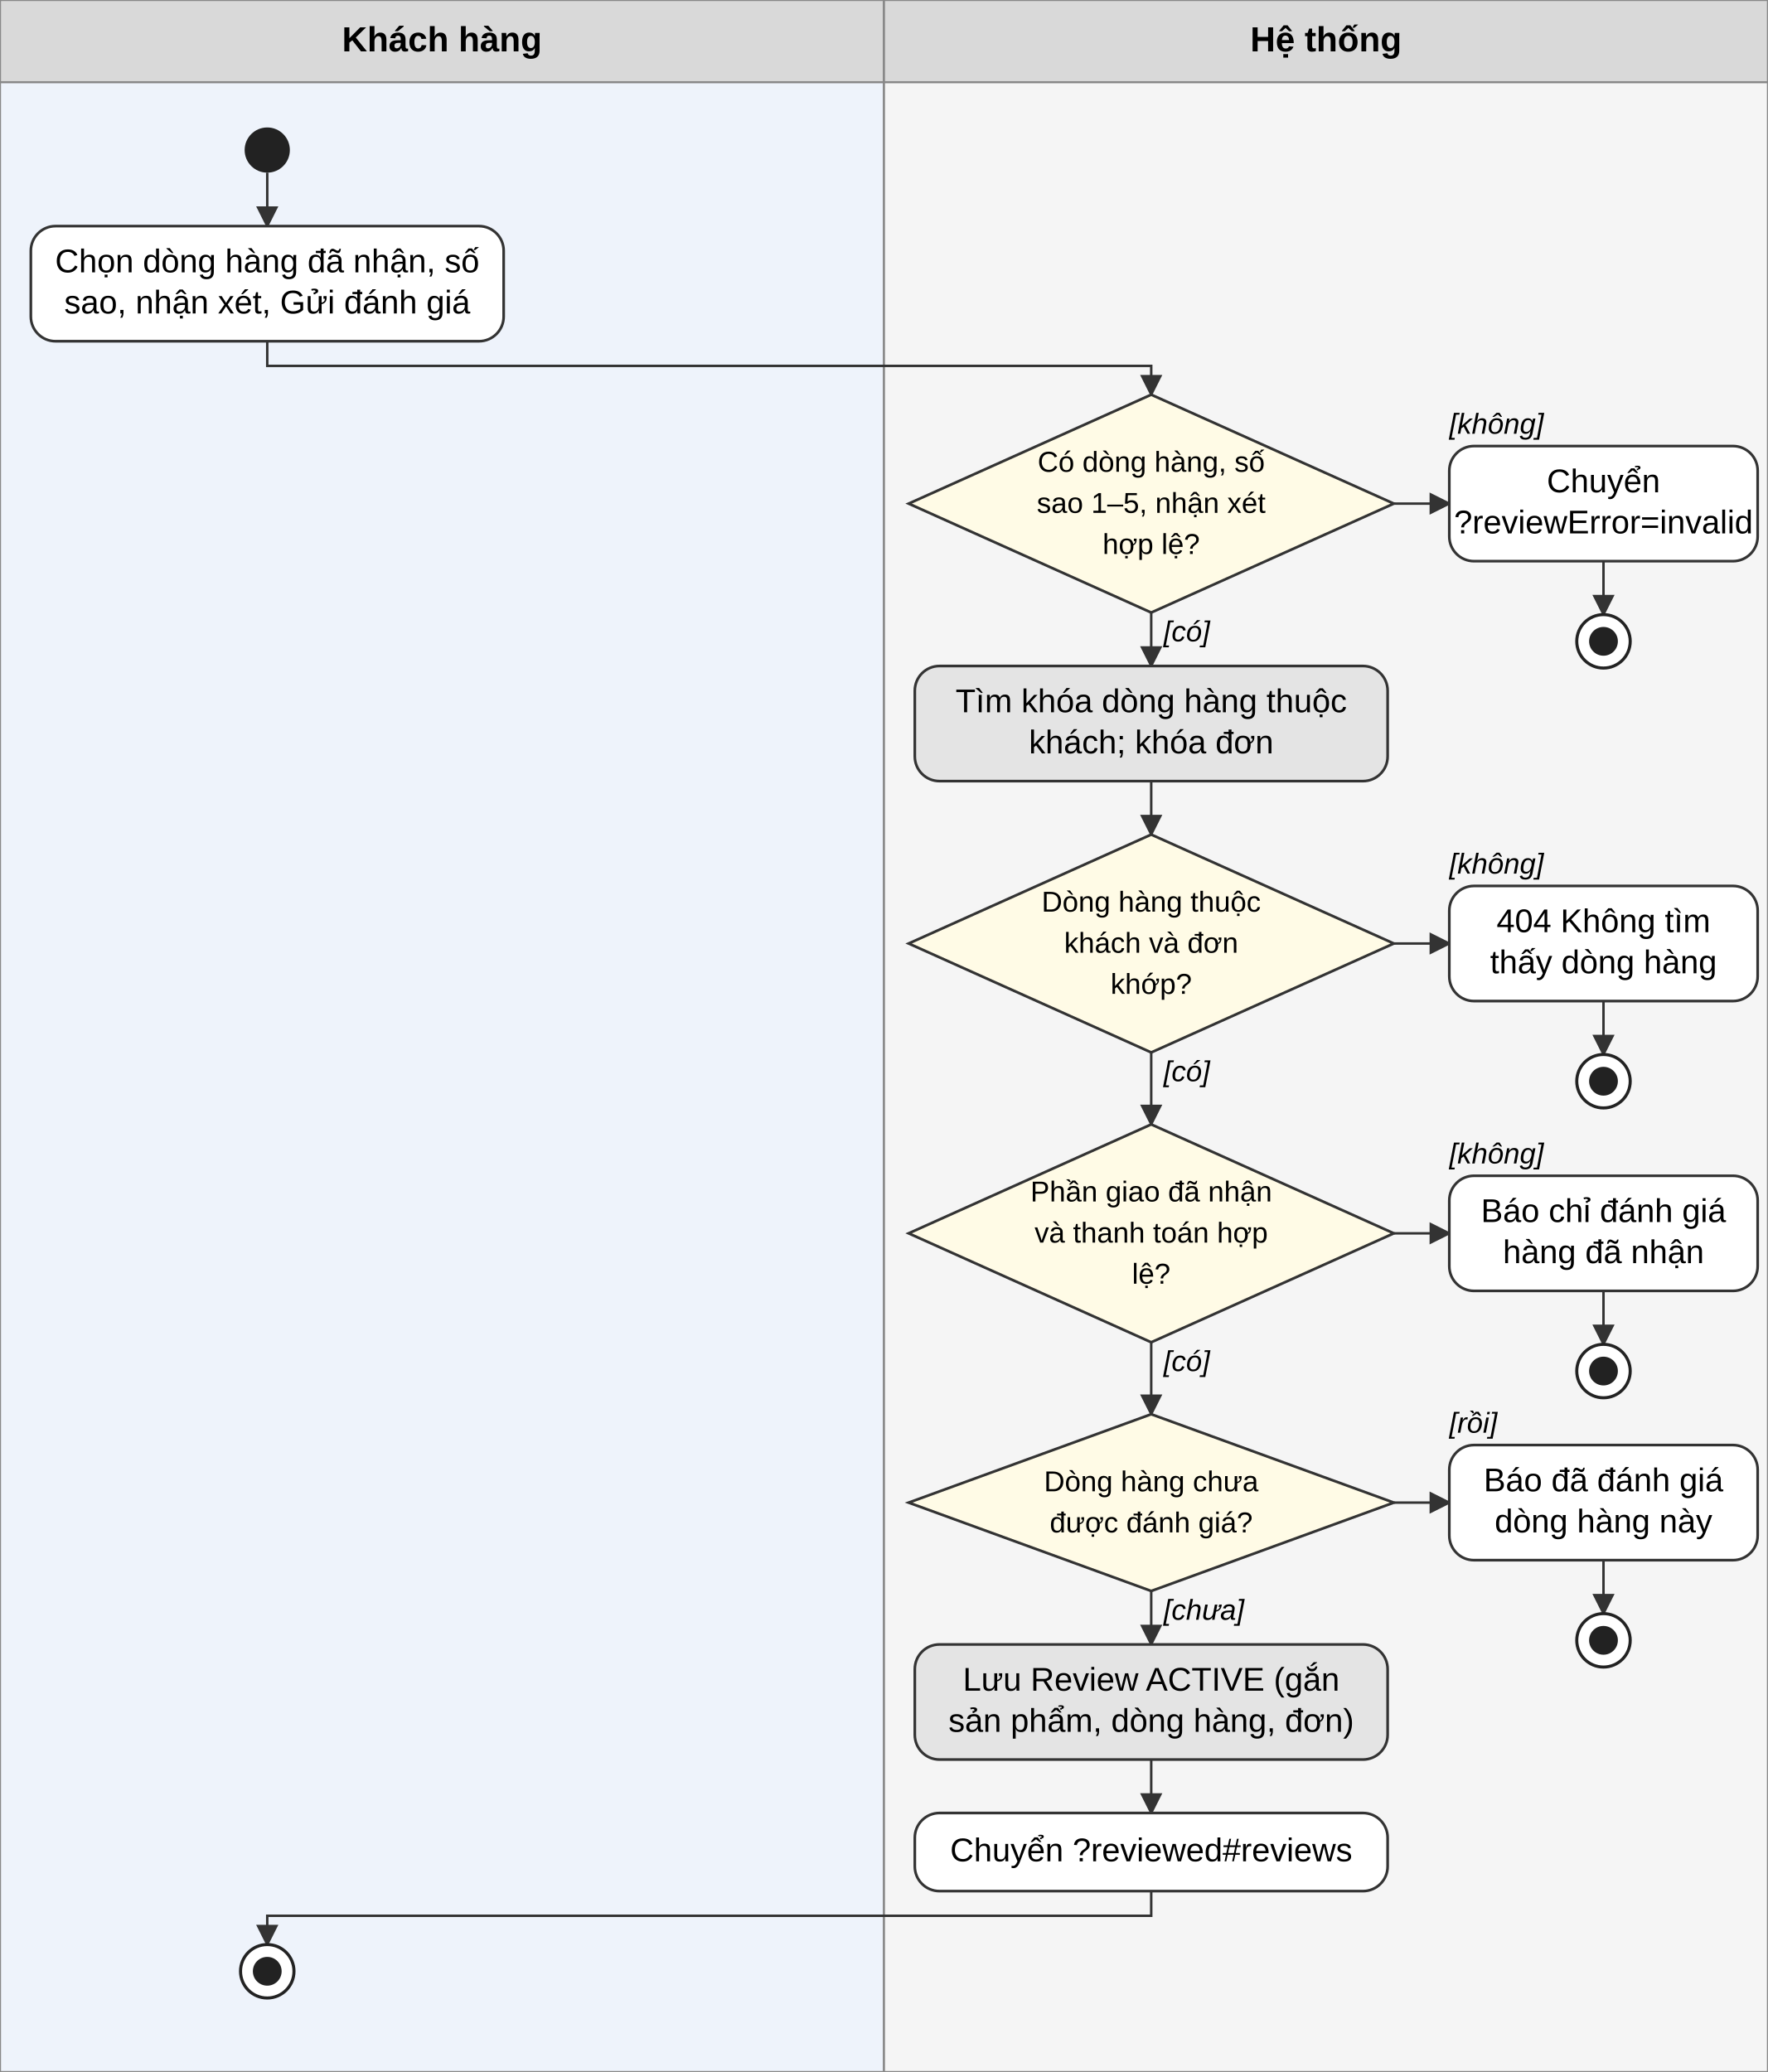
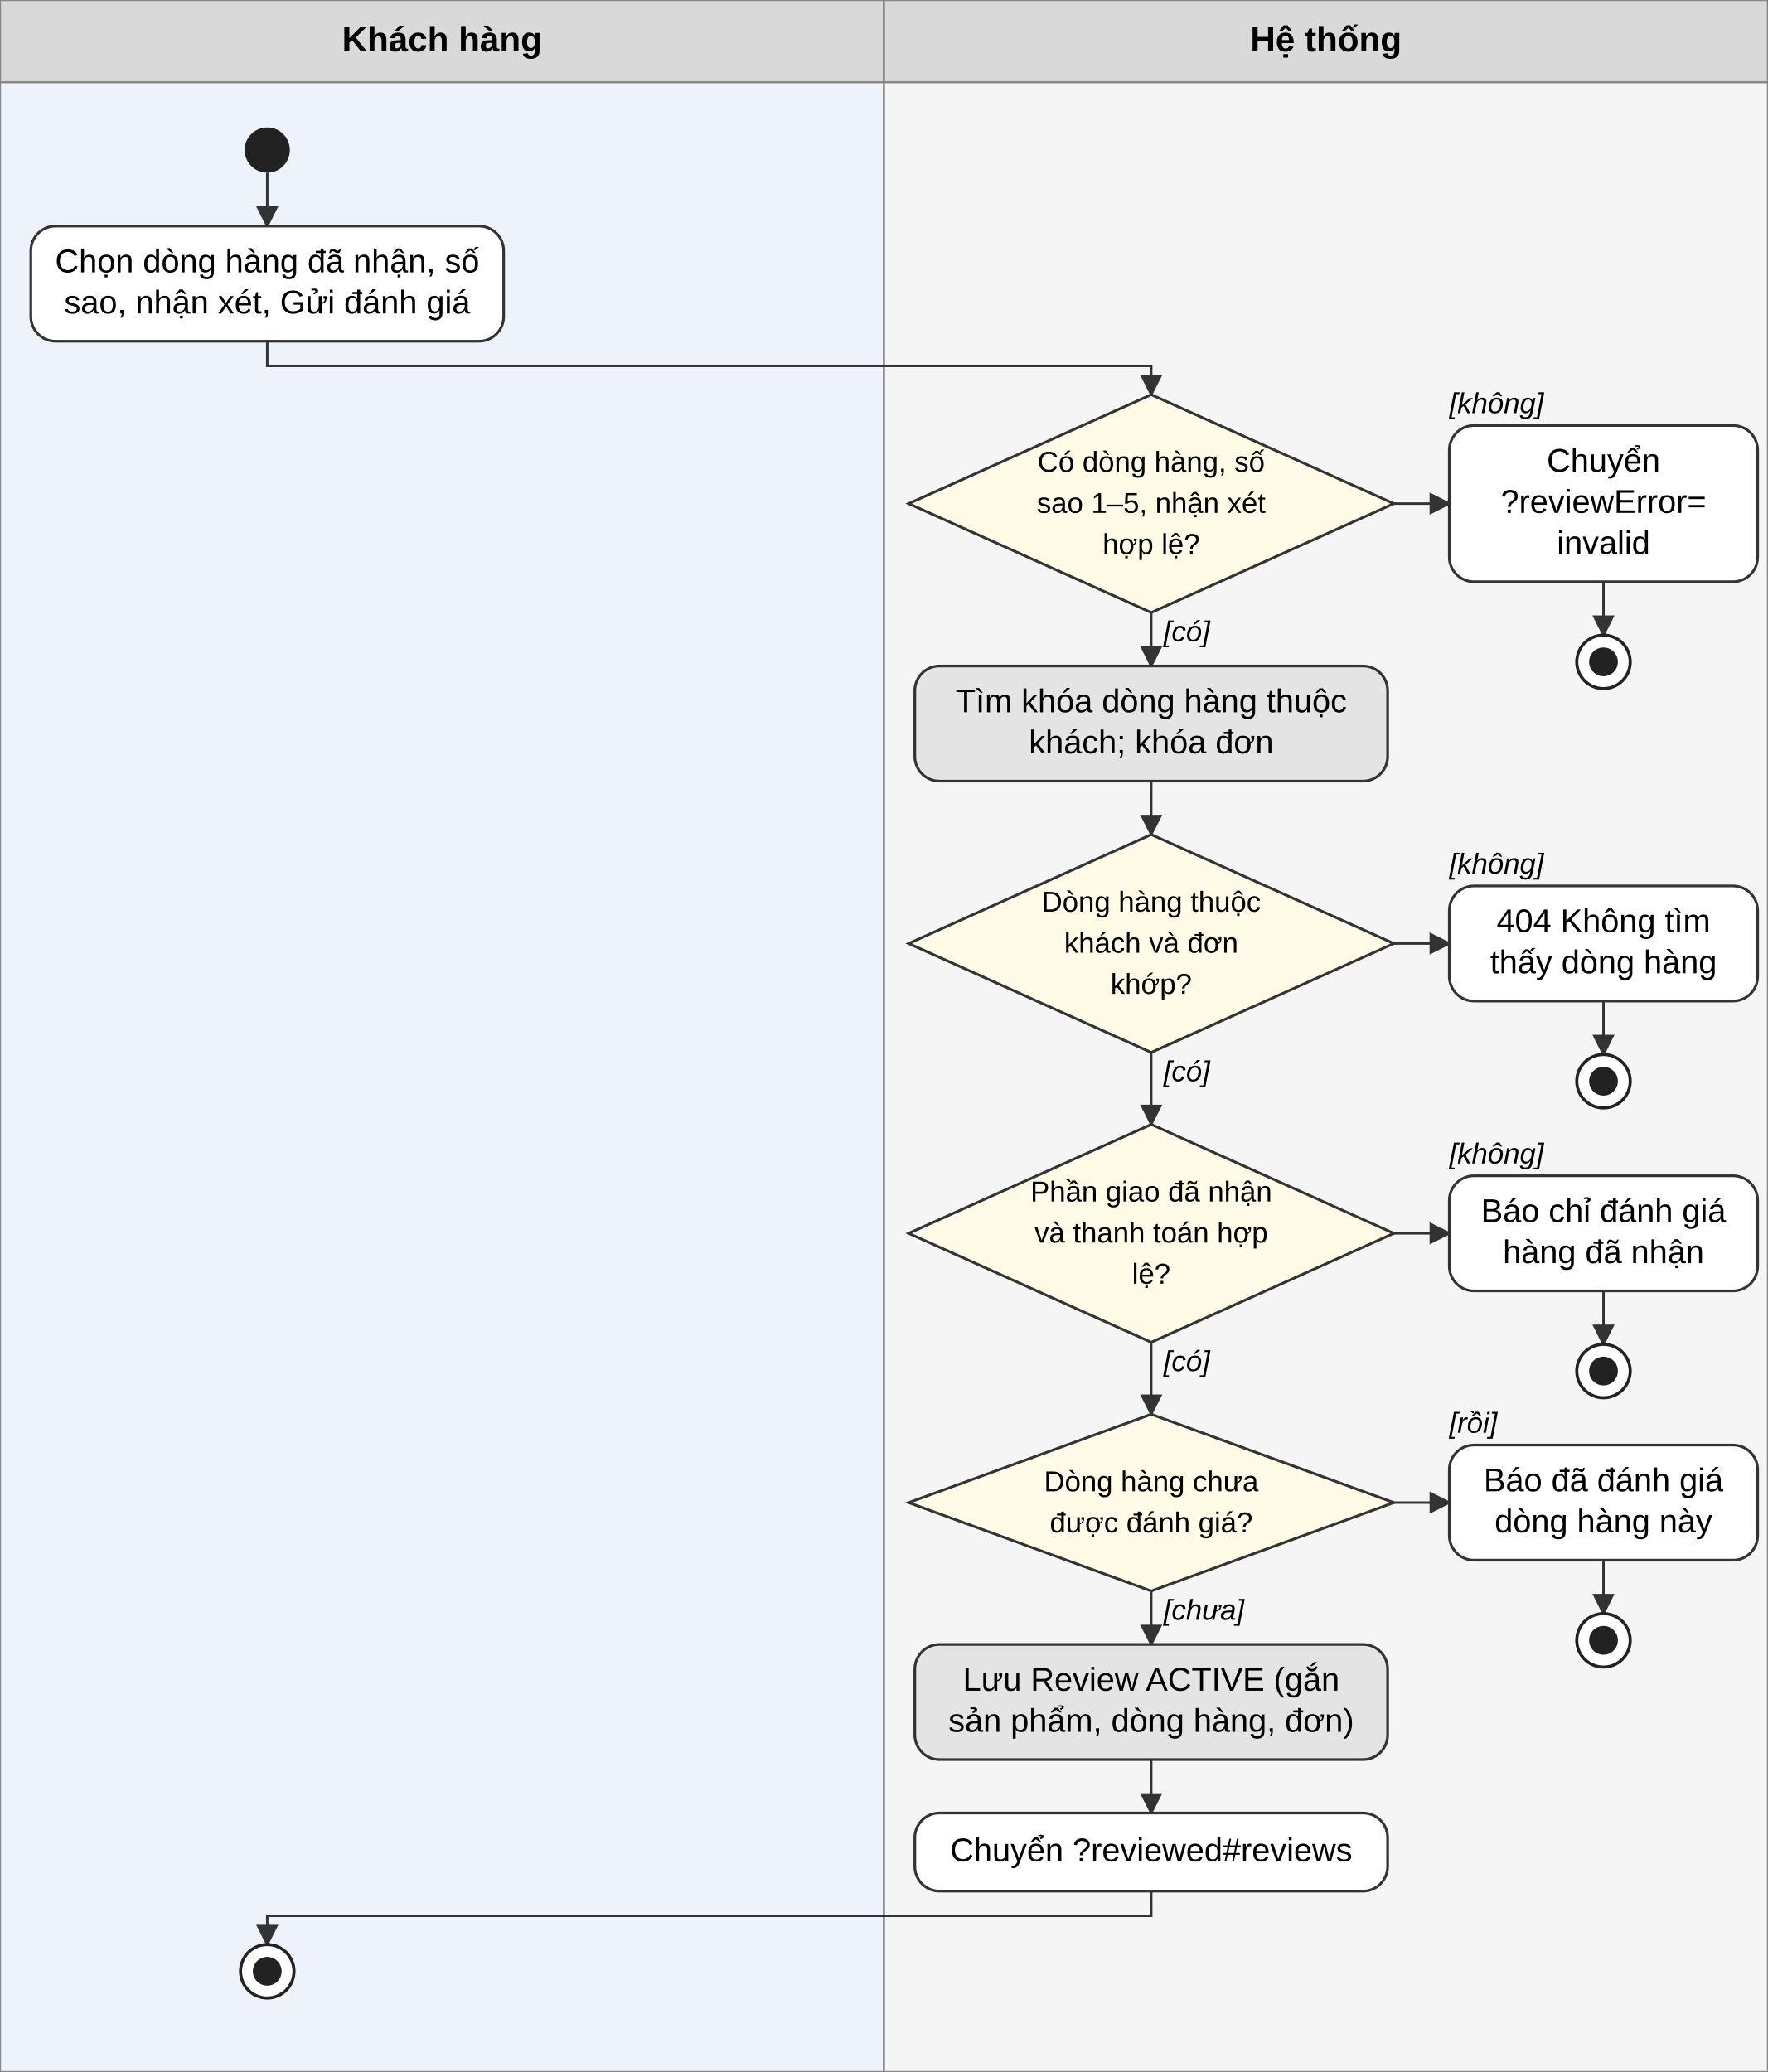
<svg xmlns="http://www.w3.org/2000/svg" width="860" height="1008.0" viewBox="0 0 860 1008.0" font-family="Arial, Helvetica, sans-serif" font-size="16">
  <defs>
    <marker id="a" markerWidth="9" markerHeight="9" refX="8" refY="4.5" orient="auto">
      <path d="M0,0 L9,4.5 L0,9 z" fill="#333" />
    </marker>
  </defs>
  <rect width="860" height="1008.0" fill="#fff" />
  <rect x="0" y="0" width="430" height="1008.0" fill="#eef3fb" stroke="#888" stroke-width="1" />
  <rect x="0" y="0" width="430" height="40" fill="#d9d9d9" stroke="#888" />
  <text x="215.0" y="25.0" text-anchor="middle" font-weight="bold" font-size="17">Khách hàng</text>
  <rect x="430" y="0" width="430" height="1008.0" fill="#f5f5f5" stroke="#888" stroke-width="1" />
  <rect x="430" y="0" width="430" height="40" fill="#d9d9d9" stroke="#888" />
  <text x="645.0" y="25.0" text-anchor="middle" font-weight="bold" font-size="17">Hệ thống</text>
  <polyline points="130,84 130,110" fill="none" stroke="#333" stroke-width="1.2" marker-end="url(#a)" />
  <polyline points="130,166 130,178 560,178 560,192" fill="none" stroke="#333" stroke-width="1.2" marker-end="url(#a)" />
  <polyline points="678,245.0 705.0,245.0" fill="none" stroke="#333" stroke-width="1.2" marker-end="url(#a)" />
-   <polyline points="780,273.0 780,299.0" fill="none" stroke="#333" stroke-width="1.2" marker-end="url(#a)" />
+   <polyline points="780,283.0 780,309.0" fill="none" stroke="#333" stroke-width="1.2" marker-end="url(#a)" />
  <polyline points="560,298 560,324" fill="none" stroke="#333" stroke-width="1.2" marker-end="url(#a)" />
  <polyline points="560,380 560,406" fill="none" stroke="#333" stroke-width="1.2" marker-end="url(#a)" />
  <polyline points="678,459.0 705.0,459.0" fill="none" stroke="#333" stroke-width="1.2" marker-end="url(#a)" />
  <polyline points="780,487.0 780,513.0" fill="none" stroke="#333" stroke-width="1.2" marker-end="url(#a)" />
  <polyline points="560,512 560,547.0" fill="none" stroke="#333" stroke-width="1.2" marker-end="url(#a)" />
  <polyline points="678,600.0 705.0,600.0" fill="none" stroke="#333" stroke-width="1.2" marker-end="url(#a)" />
  <polyline points="780,628.0 780,654.0" fill="none" stroke="#333" stroke-width="1.2" marker-end="url(#a)" />
  <polyline points="560,653.0 560,688.0" fill="none" stroke="#333" stroke-width="1.2" marker-end="url(#a)" />
  <polyline points="678,731.0 705.0,731.0" fill="none" stroke="#333" stroke-width="1.2" marker-end="url(#a)" />
  <polyline points="780,759.0 780,785.0" fill="none" stroke="#333" stroke-width="1.2" marker-end="url(#a)" />
  <polyline points="560,774.0 560,800.0" fill="none" stroke="#333" stroke-width="1.2" marker-end="url(#a)" />
  <polyline points="560,856.0 560,882.0" fill="none" stroke="#333" stroke-width="1.2" marker-end="url(#a)" />
  <polyline points="560,920.0 560,932.0 130,932.0 130,946.0" fill="none" stroke="#333" stroke-width="1.2" marker-end="url(#a)" />
  <circle cx="130" cy="73" r="11" fill="#222" />
  <rect x="15.0" y="110" width="230" height="56" rx="12" fill="#ffffff" stroke="#333" stroke-width="1.3" />
  <text x="130" y="132.5" text-anchor="middle">Chọn dòng hàng đã nhận, số</text>
  <text x="130" y="152.5" text-anchor="middle">sao, nhận xét, Gửi đánh giá</text>
  <polygon points="560,192 678,245.0 560,298 442,245.0" fill="#fffbe6" stroke="#333" stroke-width="1.3" />
  <text x="560" y="229.5" text-anchor="middle" font-size="14">Có dòng hàng, số</text>
  <text x="560" y="249.5" text-anchor="middle" font-size="14">sao 1–5, nhận xét</text>
  <text x="560" y="269.5" text-anchor="middle" font-size="14">hợp lệ?</text>
-   <text x="705.0" y="211.0" font-size="14" font-style="italic">[không]</text>
-   <rect x="705.0" y="217.0" width="150" height="56" rx="12" fill="#ffffff" stroke="#333" stroke-width="1.3" />
-   <text x="780" y="239.5" text-anchor="middle">Chuyển</text>
-   <text x="780" y="259.5" text-anchor="middle">?reviewError=invalid</text>
-   <circle cx="780" cy="312.0" r="13" fill="#fff" stroke="#222" stroke-width="1.5" />
-   <circle cx="780" cy="312.0" r="7" fill="#222" />
+   <text x="705.0" y="201.0" font-size="14" font-style="italic">[không]</text>
+   <rect x="705.0" y="207.0" width="150" height="76" rx="12" fill="#ffffff" stroke="#333" stroke-width="1.3" />
+   <text x="780" y="229.5" text-anchor="middle">Chuyển</text>
+   <text x="780" y="249.5" text-anchor="middle">?reviewError=</text>
+   <text x="780" y="269.5" text-anchor="middle">invalid</text>
+   <circle cx="780" cy="322.0" r="13" fill="#fff" stroke="#222" stroke-width="1.5" />
+   <circle cx="780" cy="322.0" r="7" fill="#222" />
  <text x="566" y="312" font-size="14" font-style="italic">[có]</text>
  <rect x="445.0" y="324" width="230" height="56" rx="12" fill="#e4e4e4" stroke="#333" stroke-width="1.3" />
  <text x="560" y="346.5" text-anchor="middle">Tìm khóa dòng hàng thuộc</text>
  <text x="560" y="366.5" text-anchor="middle">khách; khóa đơn</text>
  <polygon points="560,406 678,459.0 560,512 442,459.0" fill="#fffbe6" stroke="#333" stroke-width="1.3" />
  <text x="560" y="443.5" text-anchor="middle" font-size="14">Dòng hàng thuộc</text>
  <text x="560" y="463.5" text-anchor="middle" font-size="14">khách và đơn</text>
  <text x="560" y="483.5" text-anchor="middle" font-size="14">khớp?</text>
  <text x="705.0" y="425.0" font-size="14" font-style="italic">[không]</text>
  <rect x="705.0" y="431.0" width="150" height="56" rx="12" fill="#ffffff" stroke="#333" stroke-width="1.3" />
  <text x="780" y="453.5" text-anchor="middle">404 Không tìm</text>
  <text x="780" y="473.5" text-anchor="middle">thấy dòng hàng</text>
  <circle cx="780" cy="526.0" r="13" fill="#fff" stroke="#222" stroke-width="1.5" />
  <circle cx="780" cy="526.0" r="7" fill="#222" />
  <text x="566" y="526" font-size="14" font-style="italic">[có]</text>
  <polygon points="560,547.0 678,600.0 560,653.0 442,600.0" fill="#fffbe6" stroke="#333" stroke-width="1.3" />
  <text x="560" y="584.5" text-anchor="middle" font-size="14">Phần giao đã nhận</text>
  <text x="560" y="604.5" text-anchor="middle" font-size="14">và thanh toán hợp</text>
  <text x="560" y="624.5" text-anchor="middle" font-size="14">lệ?</text>
  <text x="705.0" y="566.0" font-size="14" font-style="italic">[không]</text>
  <rect x="705.0" y="572.0" width="150" height="56" rx="12" fill="#ffffff" stroke="#333" stroke-width="1.3" />
  <text x="780" y="594.5" text-anchor="middle">Báo chỉ đánh giá</text>
  <text x="780" y="614.5" text-anchor="middle">hàng đã nhận</text>
  <circle cx="780" cy="667.0" r="13" fill="#fff" stroke="#222" stroke-width="1.5" />
  <circle cx="780" cy="667.0" r="7" fill="#222" />
  <text x="566" y="667.0" font-size="14" font-style="italic">[có]</text>
  <polygon points="560,688.0 678,731.0 560,774.0 442,731.0" fill="#fffbe6" stroke="#333" stroke-width="1.3" />
  <text x="560" y="725.5" text-anchor="middle" font-size="14">Dòng hàng chưa</text>
  <text x="560" y="745.5" text-anchor="middle" font-size="14">được đánh giá?</text>
  <text x="705.0" y="697.0" font-size="14" font-style="italic">[rồi]</text>
  <rect x="705.0" y="703.0" width="150" height="56" rx="12" fill="#ffffff" stroke="#333" stroke-width="1.3" />
  <text x="780" y="725.5" text-anchor="middle">Báo đã đánh giá</text>
  <text x="780" y="745.5" text-anchor="middle">dòng hàng này</text>
  <circle cx="780" cy="798.0" r="13" fill="#fff" stroke="#222" stroke-width="1.5" />
  <circle cx="780" cy="798.0" r="7" fill="#222" />
  <text x="566" y="788.0" font-size="14" font-style="italic">[chưa]</text>
  <rect x="445.0" y="800.0" width="230" height="56" rx="12" fill="#e4e4e4" stroke="#333" stroke-width="1.3" />
  <text x="560" y="822.5" text-anchor="middle">Lưu Review ACTIVE (gắn</text>
  <text x="560" y="842.5" text-anchor="middle">sản phẩm, dòng hàng, đơn)</text>
  <rect x="445.0" y="882.0" width="230" height="38" rx="12" fill="#ffffff" stroke="#333" stroke-width="1.3" />
  <text x="560" y="905.5" text-anchor="middle">Chuyển ?reviewed#reviews</text>
  <circle cx="130" cy="959.0" r="13" fill="#fff" stroke="#222" stroke-width="1.5" />
  <circle cx="130" cy="959.0" r="7" fill="#222" />
</svg>
